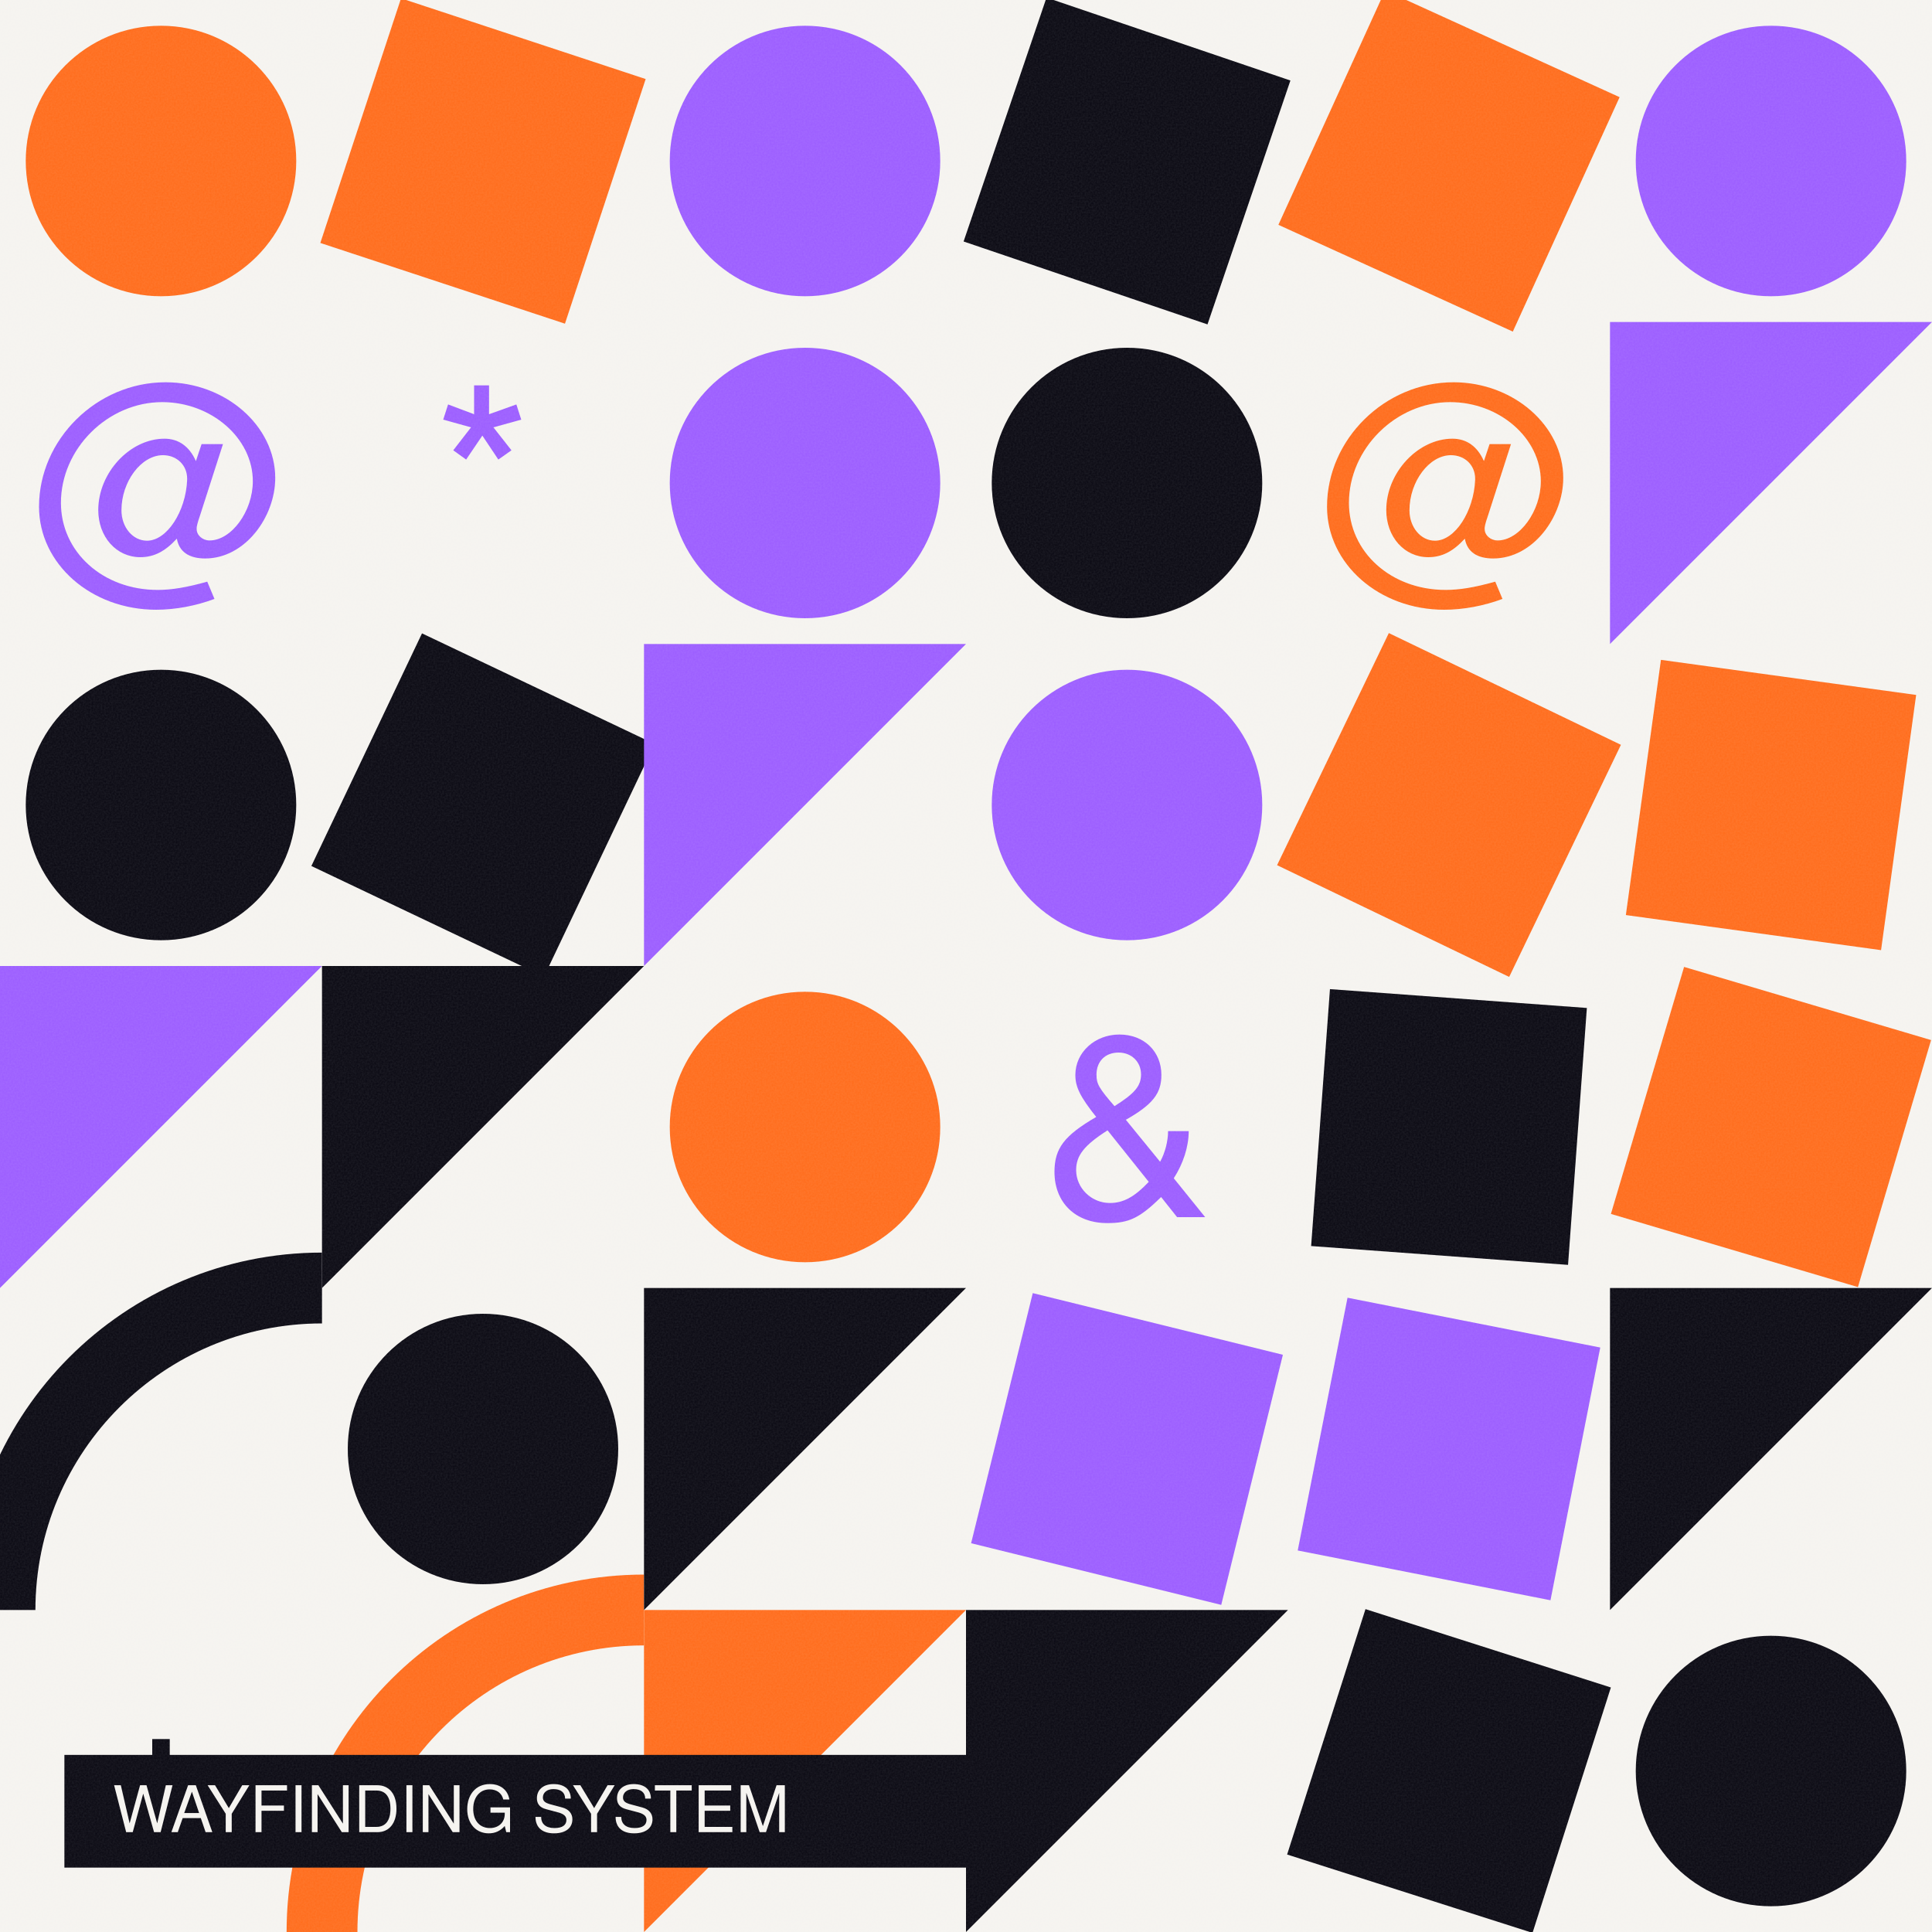
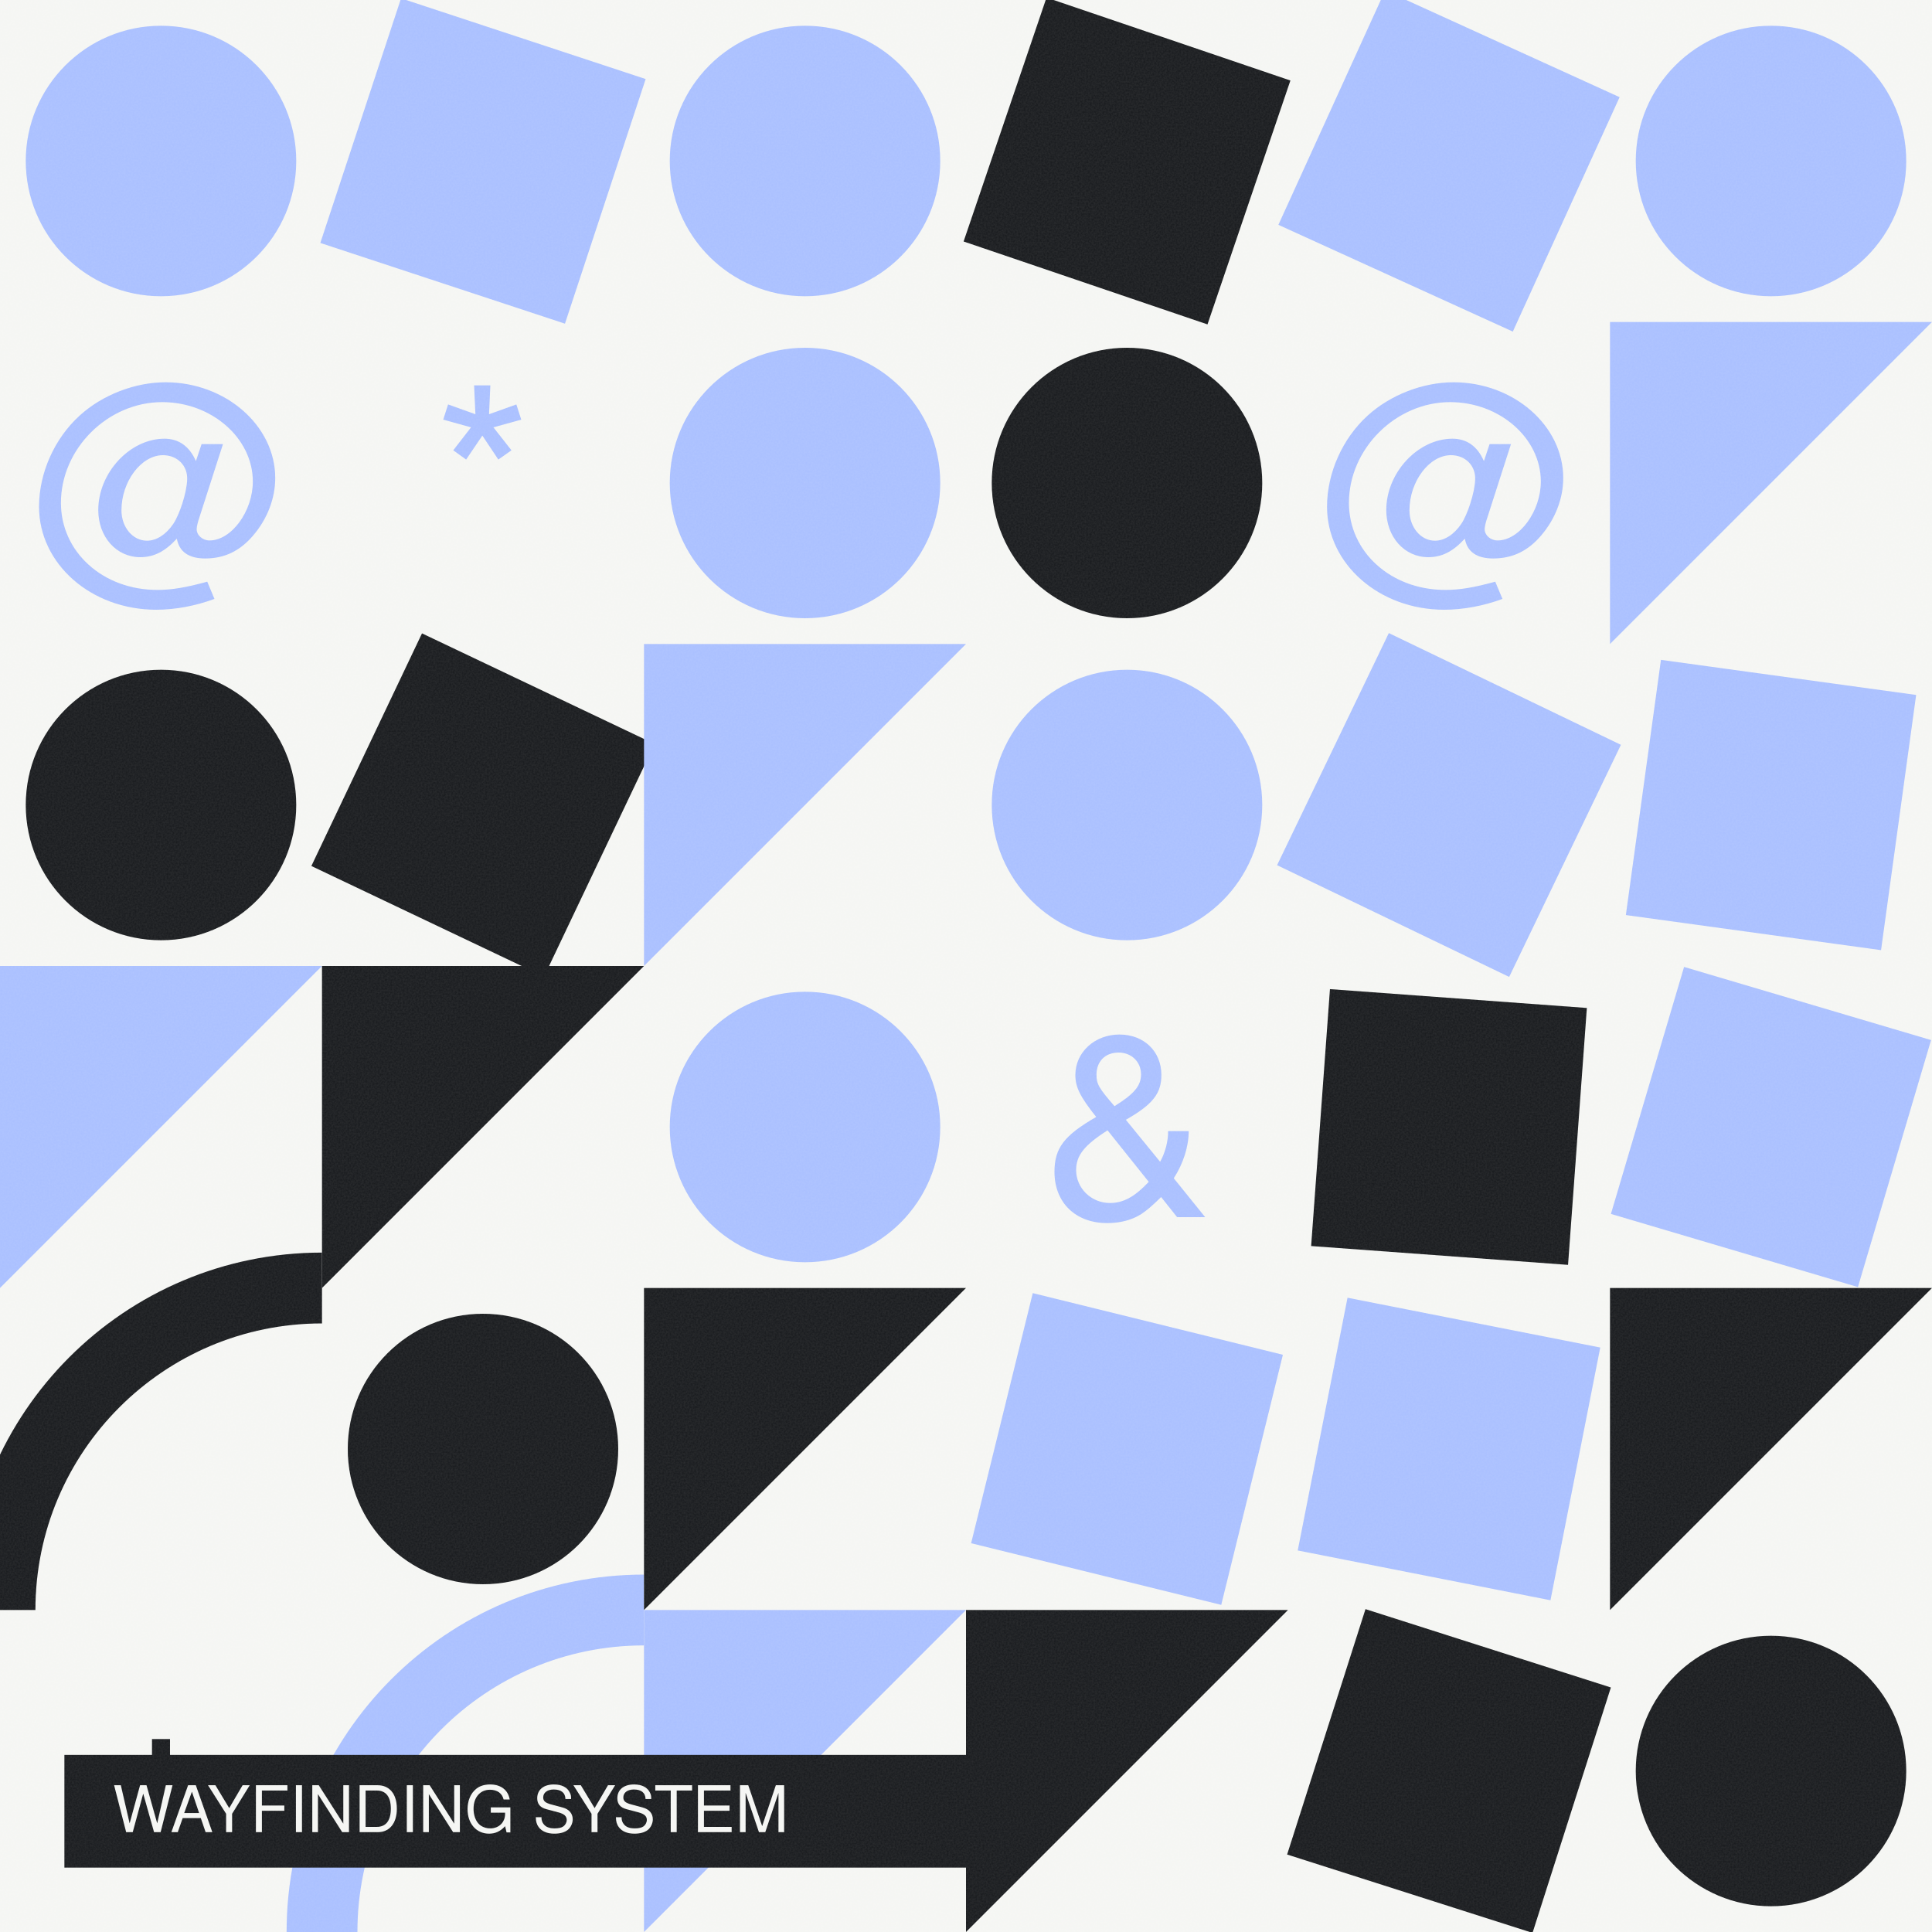
<svg xmlns="http://www.w3.org/2000/svg" width="1200" height="1200" viewBox="0 0 1200 1200">
  <defs>
    <filter id="grainb">
      <feTurbulence type="fractalNoise" baseFrequency="0.9" numOctaves="2" stitchTiles="stitch" />
      <feColorMatrix values="0 0 0 0 1  0 0 0 0 1  0 0 0 0 1  0 0 0 0.09 0" />
    </filter>
    <pattern id="dotsb" width="14" height="14" patternUnits="userSpaceOnUse">
      <circle cx="7" cy="7" r="2.4" fill="rgba(0,0,0,.35)" />
    </pattern>
  </defs>
-   <rect width="1200" height="1200" fill="#F5F3EF" />
-   <circle cx="100" cy="100" r="84" fill="#FF6B1A" />
-   <text x="100" y="356" text-anchor="middle" font-family="Impact, 'Arial Black', 'Helvetica Neue', sans-serif" font-size="160" fill="#9B5CFF">@</text>
-   <circle cx="100" cy="500" r="84" fill="#080711" />
-   <path d="M0 600 L200 600 L0 800 Z" fill="#9B5CFF" />
-   <path d="M0 1000 A 200 200 0 0 1 200 800" fill="none" stroke="#080711" stroke-width="44" />
-   <text x="100" y="1156" text-anchor="middle" font-family="Impact, 'Arial Black', 'Helvetica Neue', sans-serif" font-size="160" fill="#080711">+</text>
-   <rect x="220" y="20" width="160" height="160" fill="#FF6B1A" transform="rotate(18.26003 300 100)" />
-   <text x="300" y="356" text-anchor="middle" font-family="Impact, 'Arial Black', 'Helvetica Neue', sans-serif" font-size="160" fill="#9B5CFF">*</text>
-   <rect x="220" y="420" width="160" height="160" fill="#080711" transform="rotate(25.43276 300 500)" />
-   <path d="M200 600 L400 600 L200 800 Z" fill="#080711" />
-   <circle cx="300" cy="900" r="84" fill="#080711" />
-   <path d="M200 1200 A 200 200 0 0 1 400 1000" fill="none" stroke="#FF6B1A" stroke-width="44" />
-   <circle cx="500" cy="100" r="84" fill="#9B5CFF" />
-   <circle cx="500" cy="300" r="84" fill="#9B5CFF" />
-   <path d="M400 400 L600 400 L400 600 Z" fill="#9B5CFF" />
-   <circle cx="500" cy="700" r="84" fill="#FF6B1A" />
-   <path d="M400 800 L600 800 L400 1000 Z" fill="#080711" />
-   <path d="M400 1000 L600 1000 L400 1200 Z" fill="#FF6B1A" />
-   <rect x="620" y="20" width="160" height="160" fill="#080711" transform="rotate(18.7772 700 100)" />
-   <circle cx="700" cy="300" r="84" fill="#080711" />
-   <circle cx="700" cy="500" r="84" fill="#9B5CFF" />
-   <text x="700" y="756" text-anchor="middle" font-family="Impact, 'Arial Black', 'Helvetica Neue', sans-serif" font-size="160" fill="#9B5CFF">&amp;</text>
-   <rect x="620" y="820" width="160" height="160" fill="#9B5CFF" transform="rotate(13.84797 700 900)" />
-   <path d="M600 1000 L800 1000 L600 1200 Z" fill="#080711" />
-   <rect x="820" y="20" width="160" height="160" fill="#FF6B1A" transform="rotate(24.487 900 100)" />
-   <text x="900" y="356" text-anchor="middle" font-family="Impact, 'Arial Black', 'Helvetica Neue', sans-serif" font-size="160" fill="#FF6B1A">@</text>
-   <rect x="820" y="420" width="160" height="160" fill="#FF6B1A" transform="rotate(25.70849 900 500)" />
-   <rect x="820" y="620" width="160" height="160" fill="#080711" transform="rotate(4.191804 900 700)" />
-   <rect x="820" y="820" width="160" height="160" fill="#9B5CFF" transform="rotate(11.14374 900 900)" />
-   <rect x="820" y="1020" width="160" height="160" fill="#080711" transform="rotate(17.70872 900 1100)" />
-   <circle cx="1100" cy="100" r="84" fill="#9B5CFF" />
-   <path d="M1000 200 L1200 200 L1000 400 Z" fill="#9B5CFF" />
-   <rect x="1020" y="420" width="160" height="160" fill="#FF6B1A" transform="rotate(7.828698 1100 500)" />
-   <rect x="1020" y="620" width="160" height="160" fill="#FF6B1A" transform="rotate(16.49725 1100 700)" />
-   <path d="M1000 800 L1200 800 L1000 1000 Z" fill="#080711" />
-   <circle cx="1100" cy="1100" r="84" fill="#080711" />
-   <rect x="40" y="1090" width="570" height="70" fill="#080711" />
-   <text x="70" y="1138" font-family="Impact, 'Arial Black', 'Helvetica Neue', sans-serif" font-size="40" fill="#F5F3EF">WAYFINDING SYSTEM</text>
+   <rect width="1200" height="1200" fill="#F5F6F3" />
+   <circle cx="100" cy="100" r="84" fill="#A9BFFF" />
+   <text x="100" y="356" text-anchor="middle" font-family="'Helvetica Neue', Helvetica, Arial, sans-serif" font-size="160" fill="#A9BFFF">@</text>
+   <circle cx="100" cy="500" r="84" fill="#17191C" />
+   <path d="M0 600 L200 600 L0 800 Z" fill="#A9BFFF" />
+   <path d="M0 1000 A 200 200 0 0 1 200 800" fill="none" stroke="#17191C" stroke-width="44" />
+   <text x="100" y="1156" text-anchor="middle" font-family="'Helvetica Neue', Helvetica, Arial, sans-serif" font-size="160" fill="#17191C">+</text>
+   <rect x="220" y="20" width="160" height="160" fill="#A9BFFF" transform="rotate(18.26003 300 100)" />
+   <text x="300" y="356" text-anchor="middle" font-family="'Helvetica Neue', Helvetica, Arial, sans-serif" font-size="160" fill="#A9BFFF">*</text>
+   <rect x="220" y="420" width="160" height="160" fill="#17191C" transform="rotate(25.43276 300 500)" />
+   <path d="M200 600 L400 600 L200 800 Z" fill="#17191C" />
+   <circle cx="300" cy="900" r="84" fill="#17191C" />
+   <path d="M200 1200 A 200 200 0 0 1 400 1000" fill="none" stroke="#A9BFFF" stroke-width="44" />
+   <circle cx="500" cy="100" r="84" fill="#A9BFFF" />
+   <circle cx="500" cy="300" r="84" fill="#A9BFFF" />
+   <path d="M400 400 L600 400 L400 600 Z" fill="#A9BFFF" />
+   <circle cx="500" cy="700" r="84" fill="#A9BFFF" />
+   <path d="M400 800 L600 800 L400 1000 Z" fill="#17191C" />
+   <path d="M400 1000 L600 1000 L400 1200 Z" fill="#A9BFFF" />
+   <rect x="620" y="20" width="160" height="160" fill="#17191C" transform="rotate(18.7772 700 100)" />
+   <circle cx="700" cy="300" r="84" fill="#17191C" />
+   <circle cx="700" cy="500" r="84" fill="#A9BFFF" />
+   <text x="700" y="756" text-anchor="middle" font-family="'Helvetica Neue', Helvetica, Arial, sans-serif" font-size="160" fill="#A9BFFF">&amp;</text>
+   <rect x="620" y="820" width="160" height="160" fill="#A9BFFF" transform="rotate(13.84797 700 900)" />
+   <path d="M600 1000 L800 1000 L600 1200 Z" fill="#17191C" />
+   <rect x="820" y="20" width="160" height="160" fill="#A9BFFF" transform="rotate(24.487 900 100)" />
+   <text x="900" y="356" text-anchor="middle" font-family="'Helvetica Neue', Helvetica, Arial, sans-serif" font-size="160" fill="#A9BFFF">@</text>
+   <rect x="820" y="420" width="160" height="160" fill="#A9BFFF" transform="rotate(25.70849 900 500)" />
+   <rect x="820" y="620" width="160" height="160" fill="#17191C" transform="rotate(4.191804 900 700)" />
+   <rect x="820" y="820" width="160" height="160" fill="#A9BFFF" transform="rotate(11.14374 900 900)" />
+   <rect x="820" y="1020" width="160" height="160" fill="#17191C" transform="rotate(17.70872 900 1100)" />
+   <circle cx="1100" cy="100" r="84" fill="#A9BFFF" />
+   <path d="M1000 200 L1200 200 L1000 400 Z" fill="#A9BFFF" />
+   <rect x="1020" y="420" width="160" height="160" fill="#A9BFFF" transform="rotate(7.828698 1100 500)" />
+   <rect x="1020" y="620" width="160" height="160" fill="#A9BFFF" transform="rotate(16.49725 1100 700)" />
+   <path d="M1000 800 L1200 800 L1000 1000 Z" fill="#17191C" />
+   <circle cx="1100" cy="1100" r="84" fill="#17191C" />
+   <rect x="40" y="1090" width="570" height="70" fill="#17191C" />
+   <text x="70" y="1138" font-family="'Helvetica Neue', Helvetica, Arial, sans-serif" font-size="40" fill="#F5F6F3">WAYFINDING SYSTEM</text>
  <rect width="1200" height="1200" filter="url(#grainb)" />
</svg>
